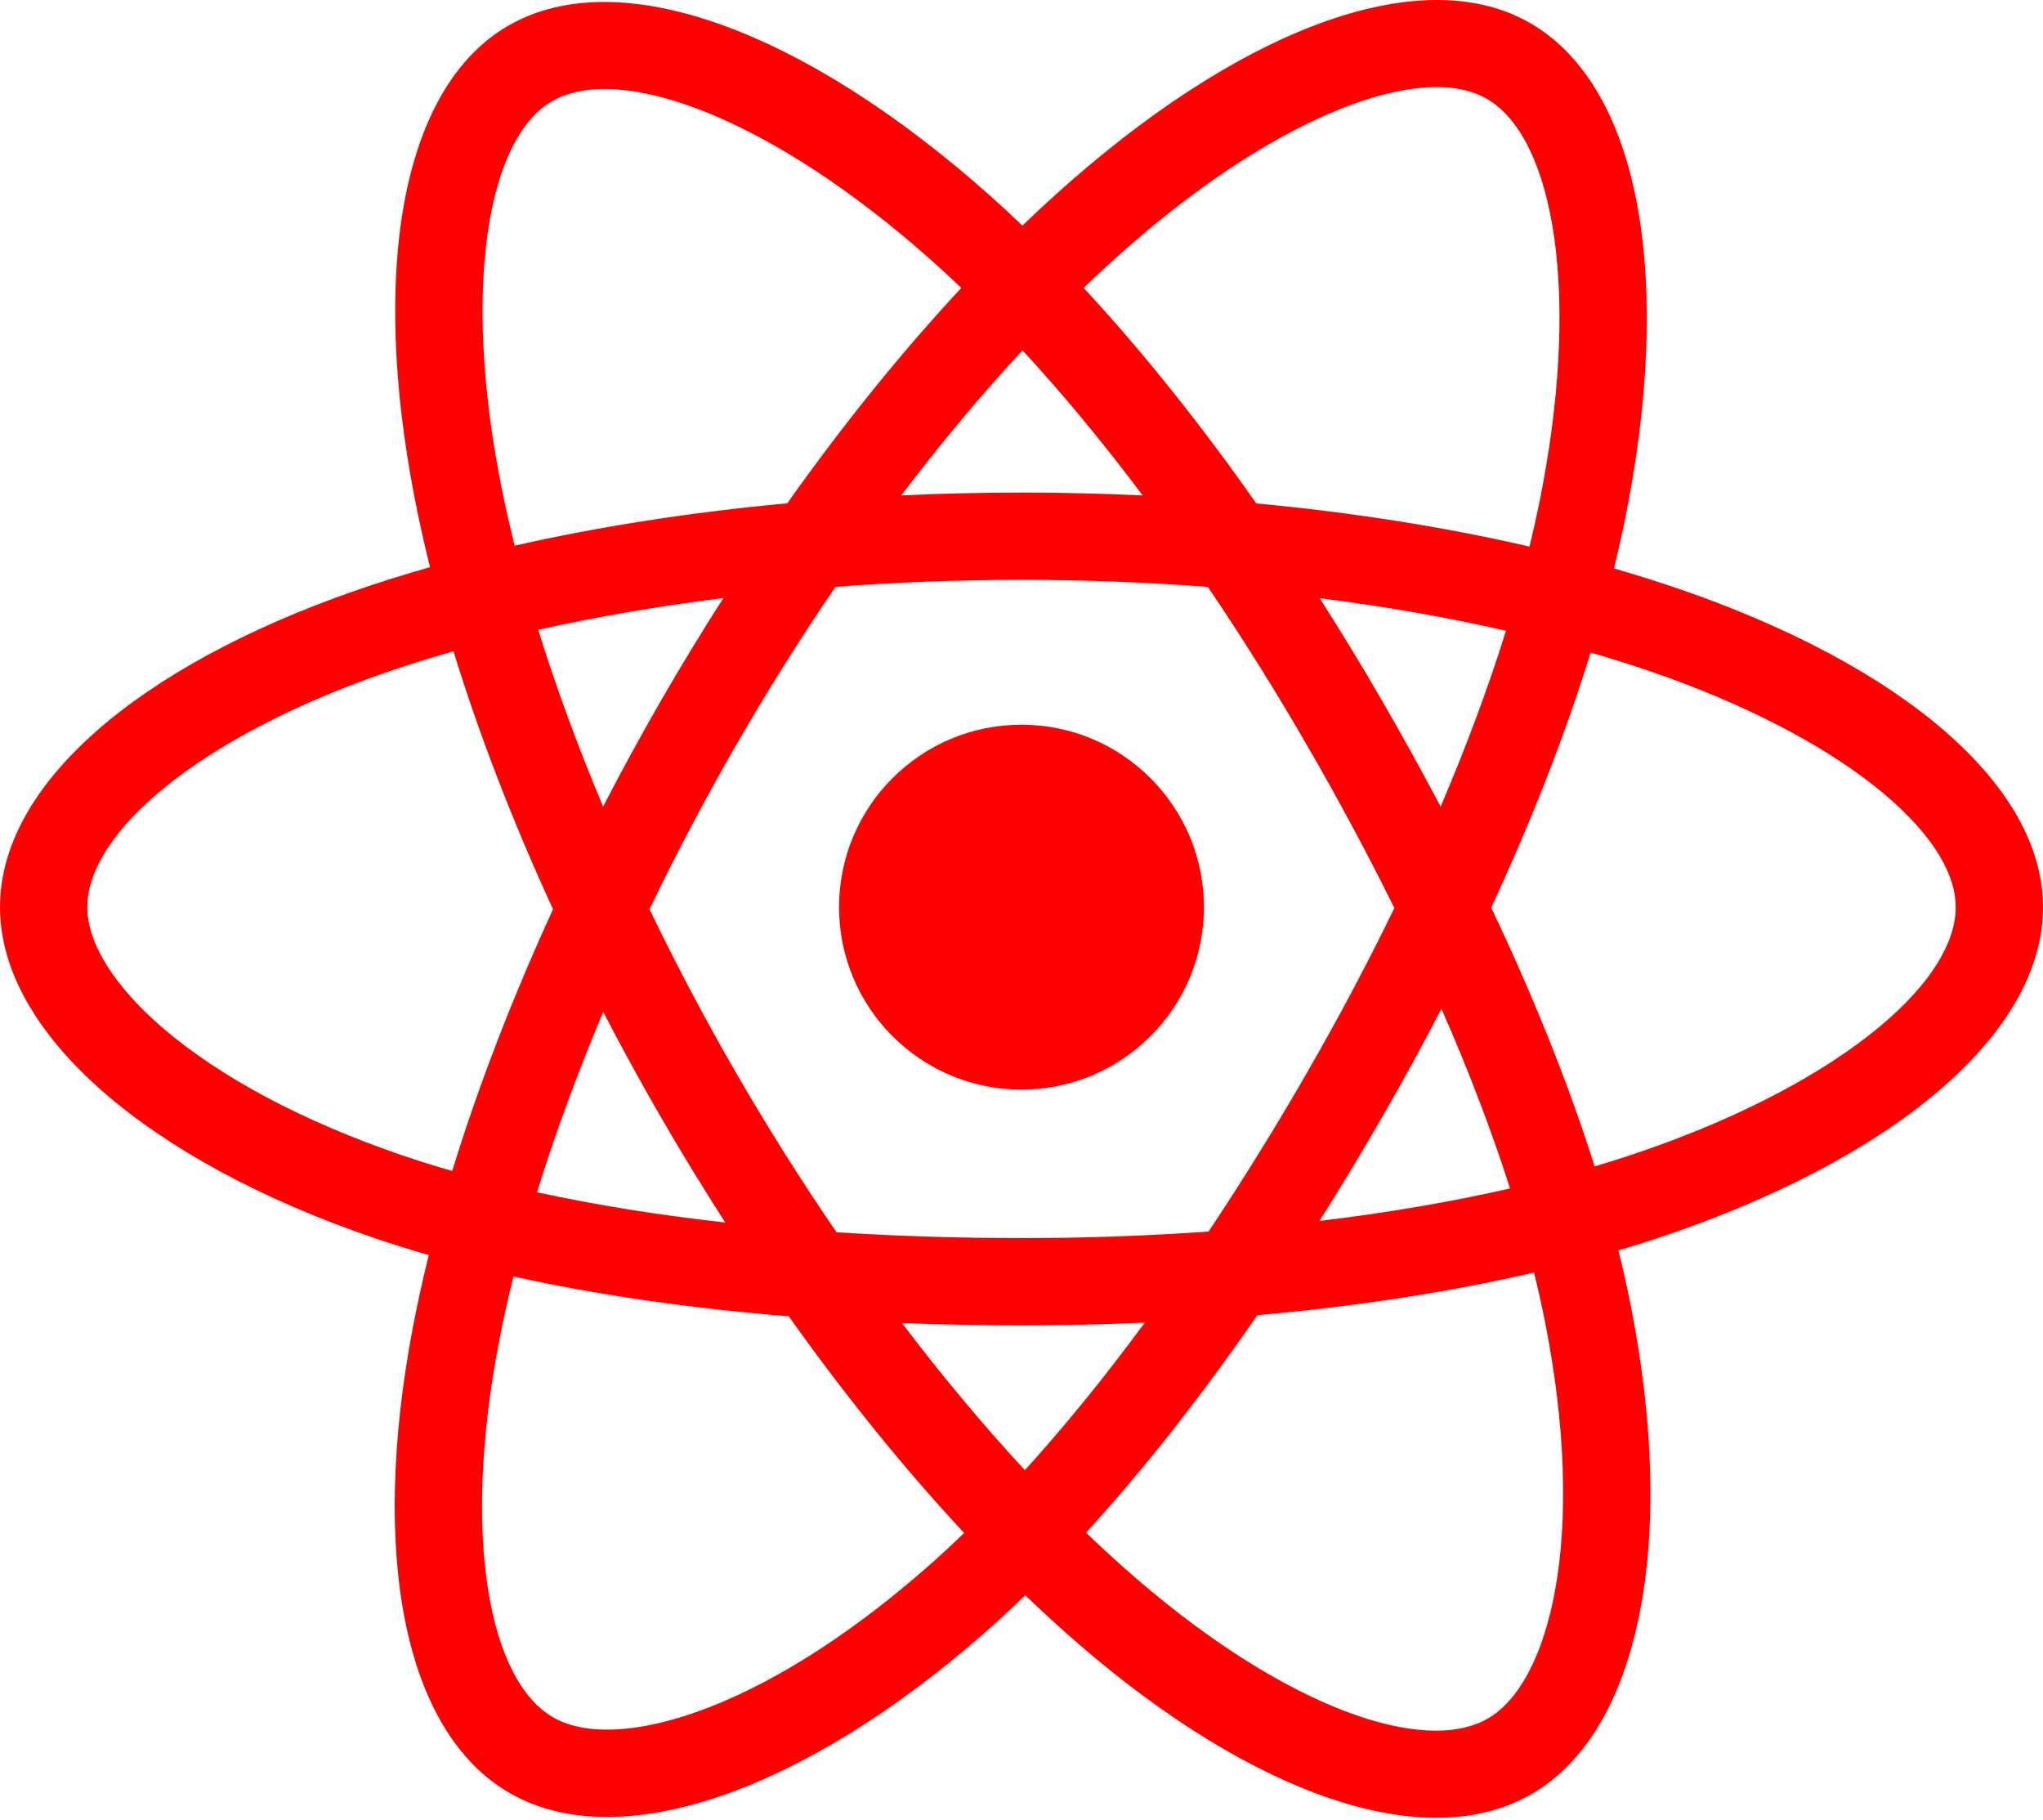
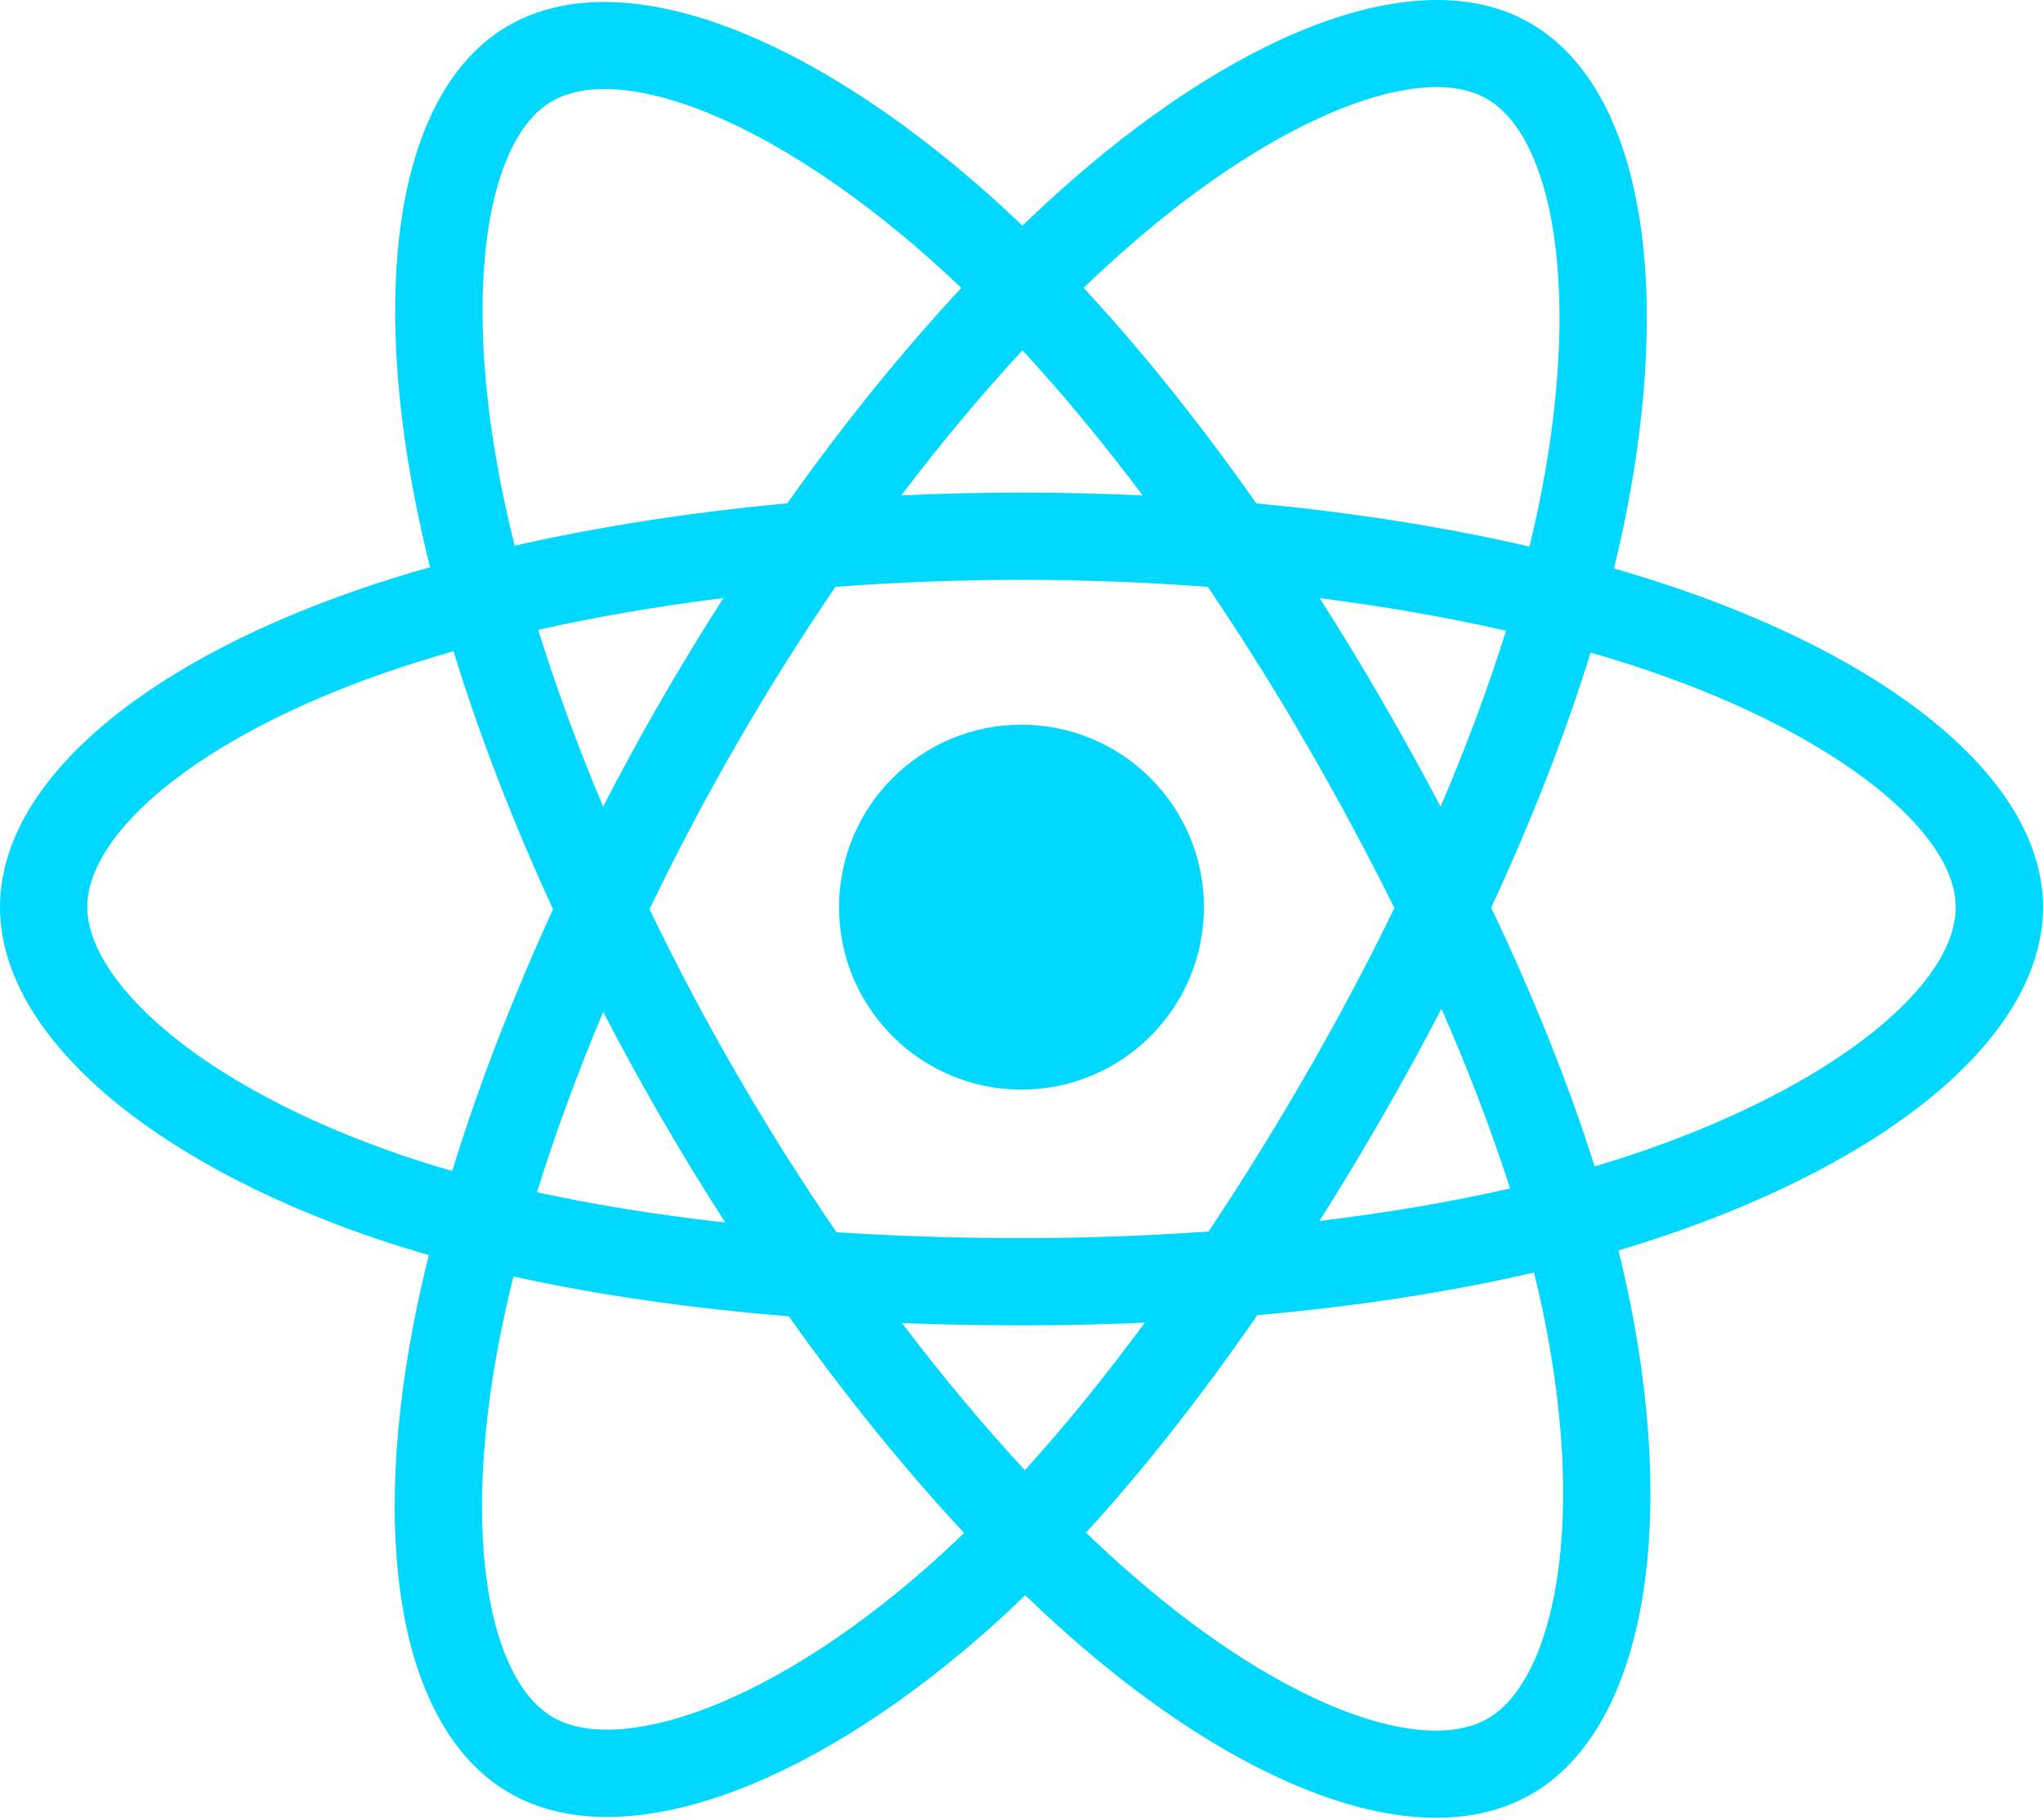
<svg xmlns="http://www.w3.org/2000/svg" aria-hidden="true" role="img" class="iconify iconify--logos" width="35.93" height="32" preserveAspectRatio="xMidYMid meet" viewBox="0 0 256 228">
-   <path fill="red" d="M210.483 73.824a171.49 171.49 0 0 0-8.24-2.597c.465-1.9.893-3.777 1.273-5.621c6.238-30.281 2.16-54.676-11.769-62.708c-13.355-7.7-35.196.329-57.254 19.526a171.23 171.23 0 0 0-6.375 5.848a155.866 155.866 0 0 0-4.241-3.917C100.759 3.829 77.587-4.822 63.673 3.233C50.33 10.957 46.379 33.89 51.995 62.588a170.974 170.974 0 0 0 1.892 8.48c-3.28.932-6.445 1.924-9.474 2.98C17.309 83.498 0 98.307 0 113.668c0 15.865 18.582 31.778 46.812 41.427a145.52 145.52 0 0 0 6.921 2.165a167.467 167.467 0 0 0-2.01 9.138c-5.354 28.2-1.173 50.591 12.134 58.266c13.744 7.926 36.812-.22 59.273-19.855a145.567 145.567 0 0 0 5.342-4.923a168.064 168.064 0 0 0 6.92 6.314c21.758 18.722 43.246 26.282 56.54 18.586c13.731-7.949 18.194-32.003 12.4-61.268a145.016 145.016 0 0 0-1.535-6.842c1.62-.48 3.21-.974 4.76-1.488c29.348-9.723 48.443-25.443 48.443-41.52c0-15.417-17.868-30.326-45.517-39.844Zm-6.365 70.984c-1.4.463-2.836.91-4.3 1.345c-3.24-10.257-7.612-21.163-12.963-32.432c5.106-11 9.31-21.767 12.459-31.957c2.619.758 5.16 1.557 7.61 2.4c23.69 8.156 38.14 20.213 38.14 29.504c0 9.896-15.606 22.743-40.946 31.14Zm-10.514 20.834c2.562 12.94 2.927 24.64 1.23 33.787c-1.524 8.219-4.59 13.698-8.382 15.893c-8.067 4.67-25.32-1.4-43.927-17.412a156.726 156.726 0 0 1-6.437-5.87c7.214-7.889 14.423-17.06 21.459-27.246c12.376-1.098 24.068-2.894 34.671-5.345a134.17 134.17 0 0 1 1.386 6.193ZM87.276 214.515c-7.882 2.783-14.16 2.863-17.955.675c-8.075-4.657-11.432-22.636-6.853-46.752a156.923 156.923 0 0 1 1.869-8.499c10.486 2.32 22.093 3.988 34.498 4.994c7.084 9.967 14.501 19.128 21.976 27.15a134.668 134.668 0 0 1-4.877 4.492c-9.933 8.682-19.886 14.842-28.658 17.94ZM50.35 144.747c-12.483-4.267-22.792-9.812-29.858-15.863c-6.35-5.437-9.555-10.836-9.555-15.216c0-9.322 13.897-21.212 37.076-29.293c2.813-.98 5.757-1.905 8.812-2.773c3.204 10.42 7.406 21.315 12.477 32.332c-5.137 11.18-9.399 22.249-12.634 32.792a134.718 134.718 0 0 1-6.318-1.979Zm12.378-84.26c-4.811-24.587-1.616-43.134 6.425-47.789c8.564-4.958 27.502 2.111 47.463 19.835a144.318 144.318 0 0 1 3.841 3.545c-7.438 7.987-14.787 17.08-21.808 26.988c-12.04 1.116-23.565 2.908-34.161 5.309a160.342 160.342 0 0 1-1.76-7.887Zm110.427 27.268a347.8 347.8 0 0 0-7.785-12.803c8.168 1.033 15.994 2.404 23.343 4.08c-2.206 7.072-4.956 14.465-8.193 22.045a381.151 381.151 0 0 0-7.365-13.322Zm-45.032-43.861c5.044 5.465 10.096 11.566 15.065 18.186a322.04 322.04 0 0 0-30.257-.006c4.974-6.559 10.069-12.652 15.192-18.18ZM82.802 87.83a323.167 323.167 0 0 0-7.227 13.238c-3.184-7.553-5.909-14.98-8.134-22.152c7.304-1.634 15.093-2.97 23.209-3.984a321.524 321.524 0 0 0-7.848 12.897Zm8.081 65.352c-8.385-.936-16.291-2.203-23.593-3.793c2.26-7.3 5.045-14.885 8.298-22.6a321.187 321.187 0 0 0 7.257 13.246c2.594 4.48 5.28 8.868 8.038 13.147Zm37.542 31.03c-5.184-5.592-10.354-11.779-15.403-18.433c4.902.192 9.899.29 14.978.29c5.218 0 10.376-.117 15.453-.343c-4.985 6.774-10.018 12.97-15.028 18.486Zm52.198-57.817c3.422 7.8 6.306 15.345 8.596 22.52c-7.422 1.694-15.436 3.058-23.88 4.071a382.417 382.417 0 0 0 7.859-13.026a347.403 347.403 0 0 0 7.425-13.565Zm-16.898 8.101a358.557 358.557 0 0 1-12.281 19.815a329.4 329.4 0 0 1-23.444.823c-7.967 0-15.716-.248-23.178-.732a310.202 310.202 0 0 1-12.513-19.846h.001a307.41 307.41 0 0 1-10.923-20.627a310.278 310.278 0 0 1 10.89-20.637l-.001.001a307.318 307.318 0 0 1 12.413-19.761c7.613-.576 15.42-.876 23.31-.876H128c7.926 0 15.743.303 23.354.883a329.357 329.357 0 0 1 12.335 19.695a358.489 358.489 0 0 1 11.036 20.54a329.472 329.472 0 0 1-11 20.722Zm22.56-122.124c8.572 4.944 11.906 24.881 6.52 51.026c-.344 1.668-.73 3.367-1.15 5.09c-10.622-2.452-22.155-4.275-34.23-5.408c-7.034-10.017-14.323-19.124-21.64-27.008a160.789 160.789 0 0 1 5.888-5.4c18.9-16.447 36.564-22.941 44.612-18.3ZM128 90.808c12.625 0 22.86 10.235 22.86 22.86s-10.235 22.86-22.86 22.86s-22.86-10.235-22.86-22.86s10.235-22.86 22.86-22.86Z" />
+   <path fill="#00D8FF" d="M210.483 73.824a171.49 171.49 0 0 0-8.24-2.597c.465-1.9.893-3.777 1.273-5.621c6.238-30.281 2.16-54.676-11.769-62.708c-13.355-7.7-35.196.329-57.254 19.526a171.23 171.23 0 0 0-6.375 5.848a155.866 155.866 0 0 0-4.241-3.917C100.759 3.829 77.587-4.822 63.673 3.233C50.33 10.957 46.379 33.89 51.995 62.588a170.974 170.974 0 0 0 1.892 8.48c-3.28.932-6.445 1.924-9.474 2.98C17.309 83.498 0 98.307 0 113.668c0 15.865 18.582 31.778 46.812 41.427a145.52 145.52 0 0 0 6.921 2.165a167.467 167.467 0 0 0-2.01 9.138c-5.354 28.2-1.173 50.591 12.134 58.266c13.744 7.926 36.812-.22 59.273-19.855a145.567 145.567 0 0 0 5.342-4.923a168.064 168.064 0 0 0 6.92 6.314c21.758 18.722 43.246 26.282 56.54 18.586c13.731-7.949 18.194-32.003 12.4-61.268a145.016 145.016 0 0 0-1.535-6.842c1.62-.48 3.21-.974 4.76-1.488c29.348-9.723 48.443-25.443 48.443-41.52c0-15.417-17.868-30.326-45.517-39.844Zm-6.365 70.984c-1.4.463-2.836.91-4.3 1.345c-3.24-10.257-7.612-21.163-12.963-32.432c5.106-11 9.31-21.767 12.459-31.957c2.619.758 5.16 1.557 7.61 2.4c23.69 8.156 38.14 20.213 38.14 29.504c0 9.896-15.606 22.743-40.946 31.14Zm-10.514 20.834c2.562 12.94 2.927 24.64 1.23 33.787c-1.524 8.219-4.59 13.698-8.382 15.893c-8.067 4.67-25.32-1.4-43.927-17.412a156.726 156.726 0 0 1-6.437-5.87c7.214-7.889 14.423-17.06 21.459-27.246c12.376-1.098 24.068-2.894 34.671-5.345a134.17 134.17 0 0 1 1.386 6.193ZM87.276 214.515c-7.882 2.783-14.16 2.863-17.955.675c-8.075-4.657-11.432-22.636-6.853-46.752a156.923 156.923 0 0 1 1.869-8.499c10.486 2.32 22.093 3.988 34.498 4.994c7.084 9.967 14.501 19.128 21.976 27.15a134.668 134.668 0 0 1-4.877 4.492c-9.933 8.682-19.886 14.842-28.658 17.94ZM50.35 144.747c-12.483-4.267-22.792-9.812-29.858-15.863c-6.35-5.437-9.555-10.836-9.555-15.216c0-9.322 13.897-21.212 37.076-29.293c2.813-.98 5.757-1.905 8.812-2.773c3.204 10.42 7.406 21.315 12.477 32.332c-5.137 11.18-9.399 22.249-12.634 32.792a134.718 134.718 0 0 1-6.318-1.979Zm12.378-84.26c-4.811-24.587-1.616-43.134 6.425-47.789c8.564-4.958 27.502 2.111 47.463 19.835a144.318 144.318 0 0 1 3.841 3.545c-7.438 7.987-14.787 17.08-21.808 26.988c-12.04 1.116-23.565 2.908-34.161 5.309a160.342 160.342 0 0 1-1.76-7.887Zm110.427 27.268a347.8 347.8 0 0 0-7.785-12.803c8.168 1.033 15.994 2.404 23.343 4.08c-2.206 7.072-4.956 14.465-8.193 22.045a381.151 381.151 0 0 0-7.365-13.322Zm-45.032-43.861c5.044 5.465 10.096 11.566 15.065 18.186a322.04 322.04 0 0 0-30.257-.006c4.974-6.559 10.069-12.652 15.192-18.18ZM82.802 87.83a323.167 323.167 0 0 0-7.227 13.238c-3.184-7.553-5.909-14.98-8.134-22.152c7.304-1.634 15.093-2.97 23.209-3.984a321.524 321.524 0 0 0-7.848 12.897Zm8.081 65.352c-8.385-.936-16.291-2.203-23.593-3.793c2.26-7.3 5.045-14.885 8.298-22.6a321.187 321.187 0 0 0 7.257 13.246c2.594 4.48 5.28 8.868 8.038 13.147Zm37.542 31.03c-5.184-5.592-10.354-11.779-15.403-18.433c4.902.192 9.899.29 14.978.29c5.218 0 10.376-.117 15.453-.343c-4.985 6.774-10.018 12.97-15.028 18.486Zm52.198-57.817c3.422 7.8 6.306 15.345 8.596 22.52c-7.422 1.694-15.436 3.058-23.88 4.071a382.417 382.417 0 0 0 7.859-13.026a347.403 347.403 0 0 0 7.425-13.565Zm-16.898 8.101a358.557 358.557 0 0 1-12.281 19.815a329.4 329.4 0 0 1-23.444.823c-7.967 0-15.716-.248-23.178-.732a310.202 310.202 0 0 1-12.513-19.846h.001a307.41 307.41 0 0 1-10.923-20.627a310.278 310.278 0 0 1 10.89-20.637l-.001.001a307.318 307.318 0 0 1 12.413-19.761c7.613-.576 15.42-.876 23.31-.876H128c7.926 0 15.743.303 23.354.883a329.357 329.357 0 0 1 12.335 19.695a358.489 358.489 0 0 1 11.036 20.54a329.472 329.472 0 0 1-11 20.722Zm22.56-122.124c8.572 4.944 11.906 24.881 6.52 51.026c-.344 1.668-.73 3.367-1.15 5.09c-10.622-2.452-22.155-4.275-34.23-5.408c-7.034-10.017-14.323-19.124-21.64-27.008a160.789 160.789 0 0 1 5.888-5.4c18.9-16.447 36.564-22.941 44.612-18.3ZM128 90.808c12.625 0 22.86 10.235 22.86 22.86s-10.235 22.86-22.86 22.86s-22.86-10.235-22.86-22.86s10.235-22.86 22.86-22.86Z" />
</svg>
